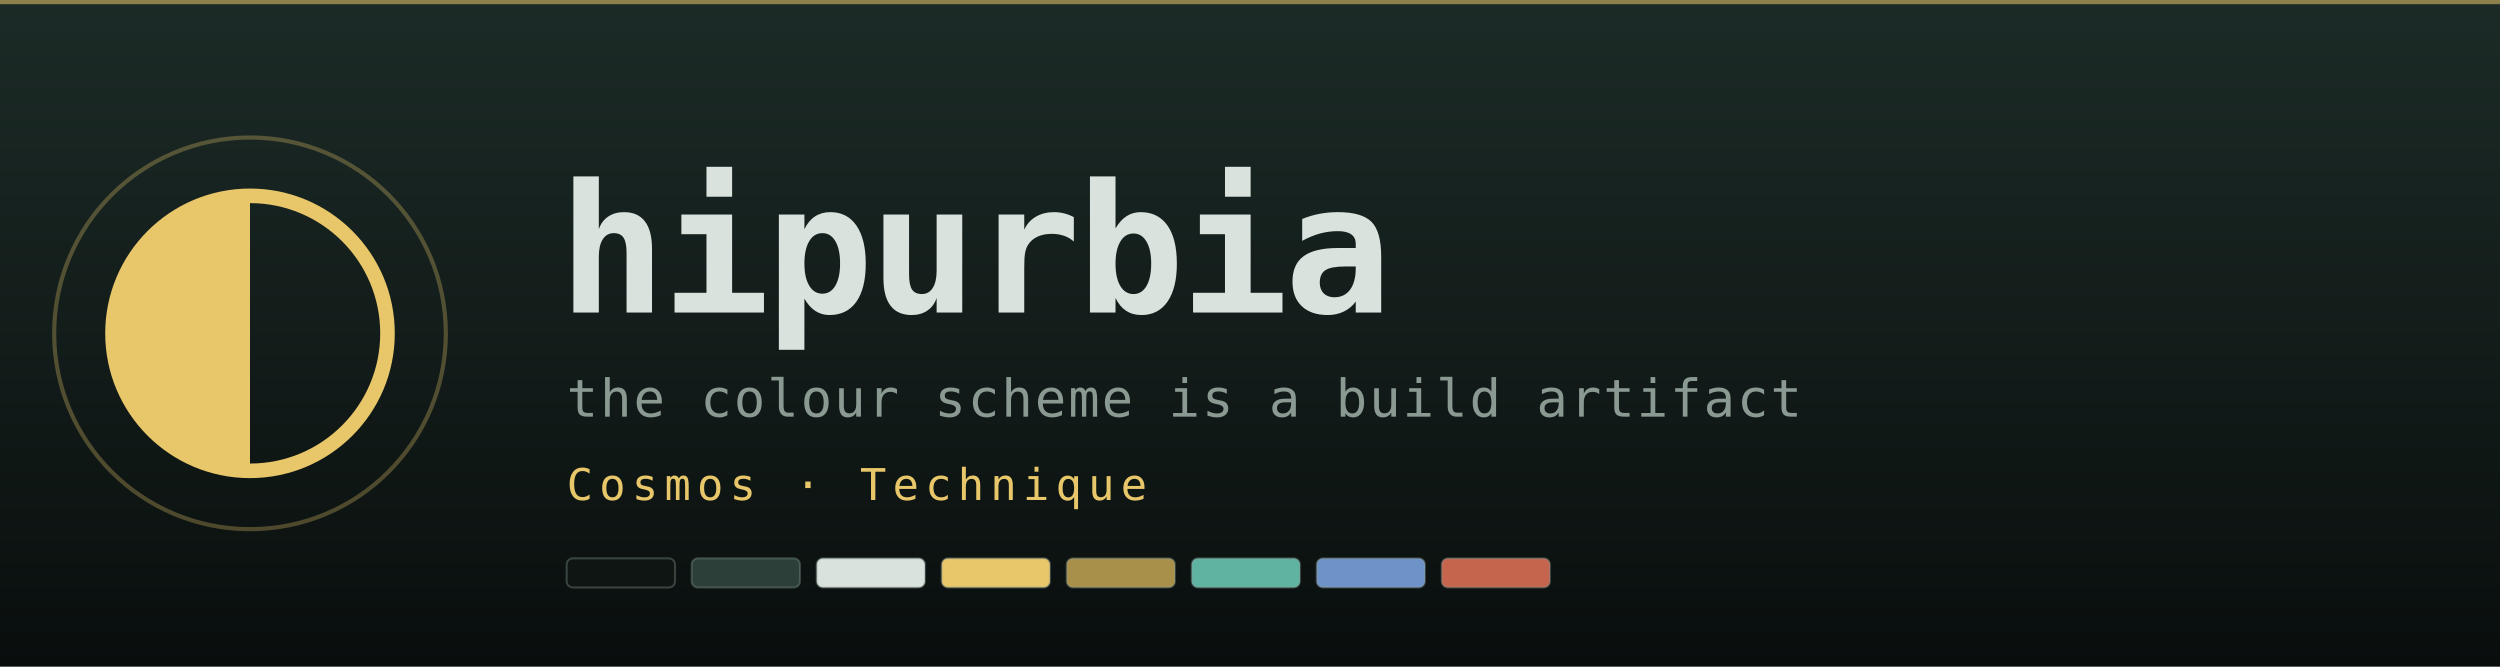
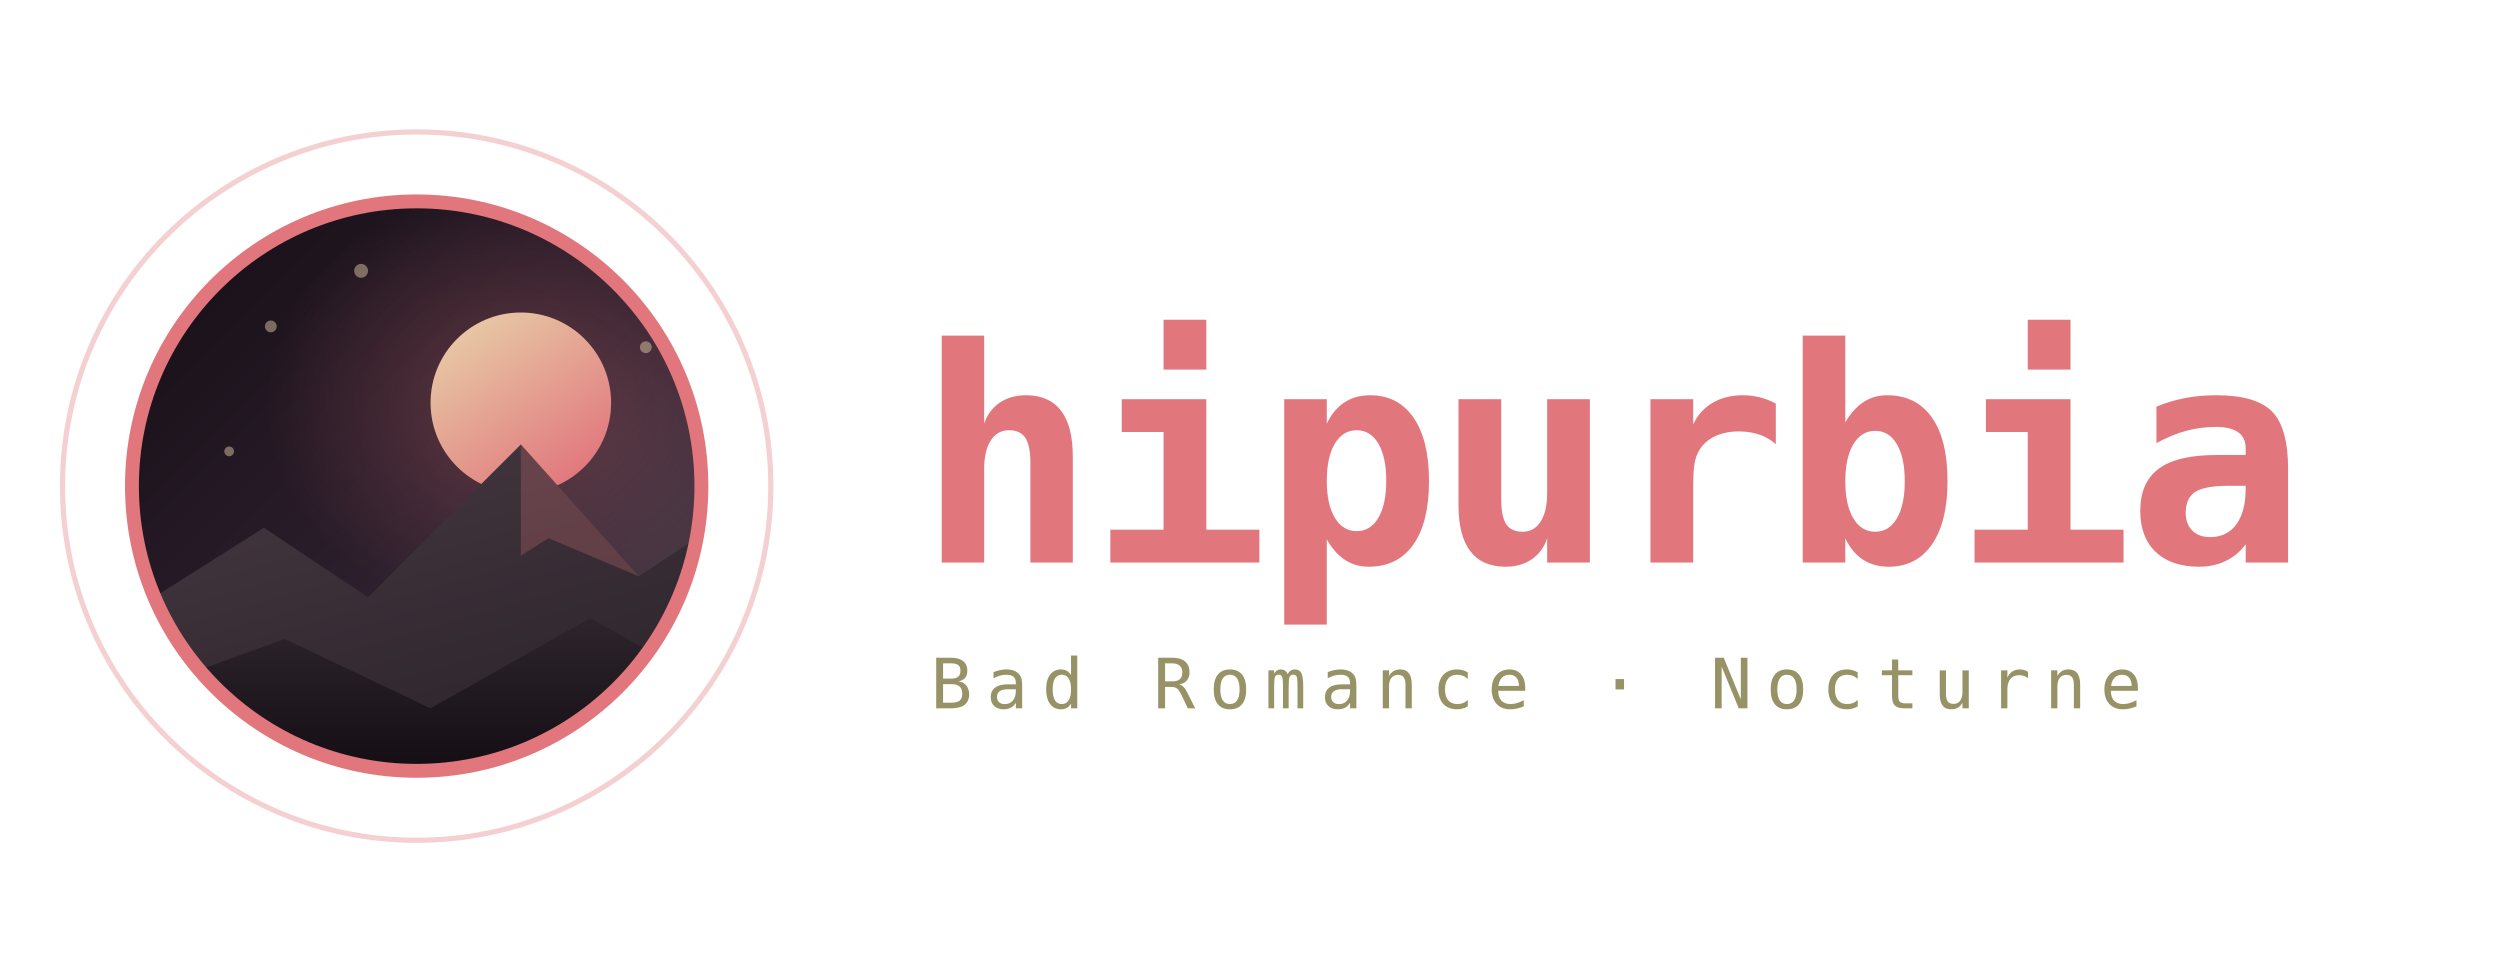
- <svg xmlns="http://www.w3.org/2000/svg" viewBox="0 0 1200 320" width="1200" height="320" role="img" aria-label="hipurbia">
+ <svg xmlns="http://www.w3.org/2000/svg" viewBox="0 0 720 280" width="720" height="280" role="img" aria-label="hipurbia">
  <defs>
-     <linearGradient id="field" x1="0" y1="0" x2="0" y2="1">
-       <stop offset="0" stop-color="#1C2B27" />
-       <stop offset="1" stop-color="#090E0D" />
+     <radialGradient id="halo">
+       <stop stop-color="#E1777D" stop-opacity=".30" />
+       <stop offset="1" stop-color="#E1777D" stop-opacity="0" />
+     </radialGradient>
+     <linearGradient id="moon" x2=".7" y2="1">
+       <stop stop-color="#E8D5AB" />
+       <stop offset="1" stop-color="#E1777D" />
    </linearGradient>
-     <clipPath id="left-half">
-       <rect x="0" y="0" width="120" height="240" />
+     <linearGradient id="sky" x2="1" y2="1">
+       <stop stop-color="#140D14" />
+       <stop offset=".55" stop-color="#2D1F2D" />
+       <stop offset="1" stop-color="#5A4855" />
+     </linearGradient>
+     <linearGradient id="ridge" x2=".5" y2="1">
+       <stop stop-color="#463842" />
+       <stop offset="1" stop-color="#2E252C" />
+     </linearGradient>
+     <linearGradient id="front" x2="0" y2="1">
+       <stop stop-color="#2E252C" />
+       <stop offset="1" stop-color="#140D14" />
+     </linearGradient>
+     <clipPath id="coin">
+       <circle cx="120" cy="140" r="82" />
    </clipPath>
  </defs>
-   <rect width="1200" height="320" fill="url(#field)" />
-   <rect x="0" y="0" width="1200" height="2" fill="#E8C66A" opacity="0.55" />
-   <g transform="translate(120 160)">
-     <g transform="translate(-120 -120)">
-       <circle cx="120" cy="120" r="66" fill="#E8C66A" clip-path="url(#left-half)" />
-       <circle cx="120" cy="120" r="66" fill="none" stroke="#E8C66A" stroke-width="7" />
-       <circle cx="120" cy="120" r="94" fill="none" stroke="#E8C66A" stroke-width="2" opacity="0.30" />
+   <g clip-path="url(#coin)">
+     <circle cx="120" cy="140" r="82" fill="url(#sky)" />
+     <ellipse cx="150" cy="116" rx="74" ry="62" fill="url(#halo)" />
+     <g fill="#E8D5AB" opacity=".45">
+       <circle cx="78" cy="94" r="1.7" />
+       <circle cx="104" cy="78" r="2" />
+       <circle cx="186" cy="100" r="1.7" />
+       <circle cx="66" cy="130" r="1.4" />
    </g>
+     <circle cx="150" cy="116" r="26" fill="url(#moon)" />
+     <path d="M38 176 76 152 106 172 150 128 184 166 202 154v68H38Z" fill="url(#ridge)" />
+     <path d="m150 128 34 38-26-11-8 5z" fill="#E1777D" opacity=".25" />
+     <path d="M38 200 82 184 124 204 170 178 202 196v26H38Z" fill="url(#front)" />
  </g>
-   <text x="268" y="150" font-family="JetBrains Mono, JetBrainsMono Nerd Font, ui-monospace, monospace" font-size="86" font-weight="700" letter-spacing="-2" fill="#D9E2DD">hipurbia</text>
-   <text x="272" y="200" font-family="JetBrains Mono, JetBrainsMono Nerd Font, ui-monospace, monospace" font-size="25" letter-spacing="1" fill="#8A9A93">the colour scheme is a build artifact</text>
-   <text x="272" y="240" font-family="JetBrains Mono, JetBrainsMono Nerd Font, ui-monospace, monospace" font-size="21" letter-spacing="3" fill="#E8C66A">Cosmos · Technique</text>
-   <g transform="translate(272 268)">
-     <rect x="0" y="0" width="52" height="14" rx="3" fill="#0E1513" stroke="#8A9A93" stroke-width="1" stroke-opacity="0.35" />
-     <rect x="60" y="0" width="52" height="14" rx="3" fill="#2C3F39" stroke="#8A9A93" stroke-width="1" stroke-opacity="0.35" />
-     <rect x="120" y="0" width="52" height="14" rx="3" fill="#D9E2DD" stroke="#8A9A93" stroke-width="1" stroke-opacity="0.35" />
-     <rect x="180" y="0" width="52" height="14" rx="3" fill="#E8C66A" stroke="#8A9A93" stroke-width="1" stroke-opacity="0.35" />
-     <rect x="240" y="0" width="52" height="14" rx="3" fill="#A8904A" stroke="#8A9A93" stroke-width="1" stroke-opacity="0.35" />
-     <rect x="300" y="0" width="52" height="14" rx="3" fill="#5FB3A1" stroke="#8A9A93" stroke-width="1" stroke-opacity="0.35" />
-     <rect x="360" y="0" width="52" height="14" rx="3" fill="#6E93C8" stroke="#8A9A93" stroke-width="1" stroke-opacity="0.35" />
-     <rect x="420" y="0" width="52" height="14" rx="3" fill="#C5654E" stroke="#8A9A93" stroke-width="1" stroke-opacity="0.35" />
-   </g>
+   <circle cx="120" cy="140" r="82" fill="none" stroke="#E1777D" stroke-width="4" />
+   <circle cx="120" cy="140" r="102" fill="none" stroke="#E1777D" stroke-width="1.5" opacity="0.35" />
+   <text x="264" y="162" font-family="JetBrains Mono, JetBrainsMono Nerd Font, ui-monospace, monospace" font-size="86" font-weight="700" letter-spacing="-2" fill="#E1777D">hipurbia</text>
+   <text x="268" y="204" font-family="JetBrains Mono, JetBrainsMono Nerd Font, ui-monospace, monospace" font-size="20" letter-spacing="4" fill="#979367">Bad Romance · Nocturne</text>
</svg>
